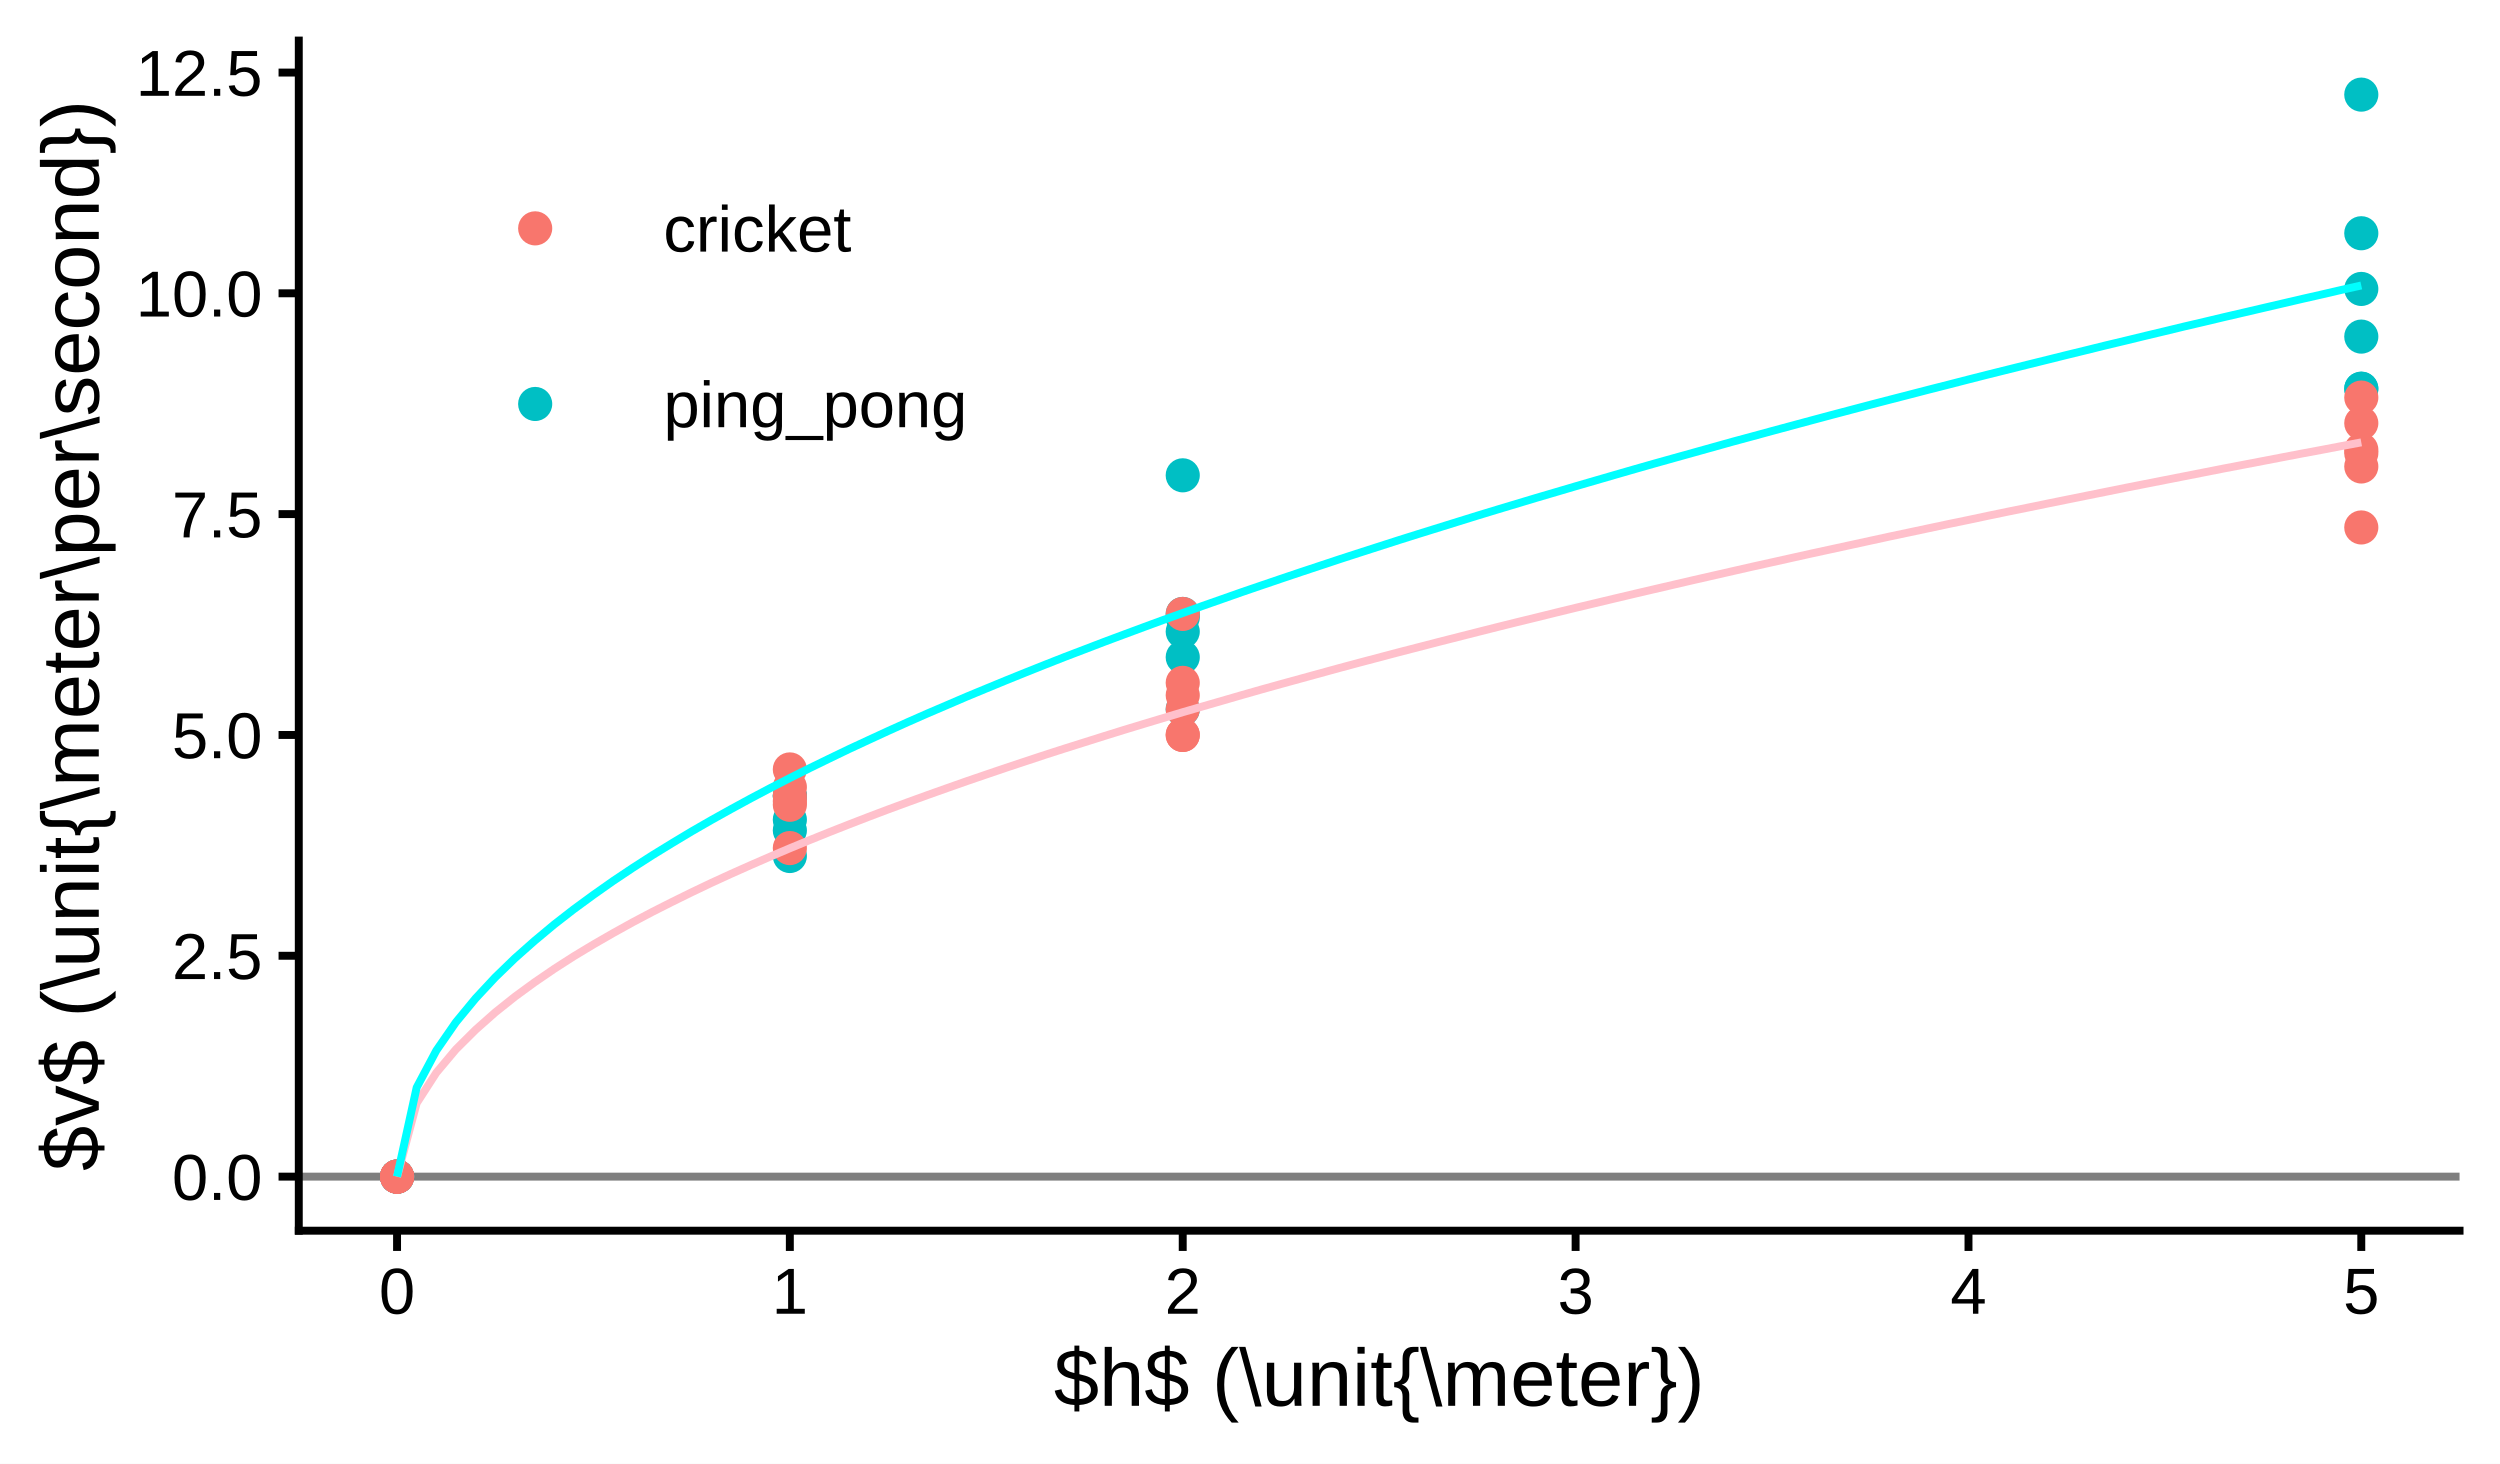
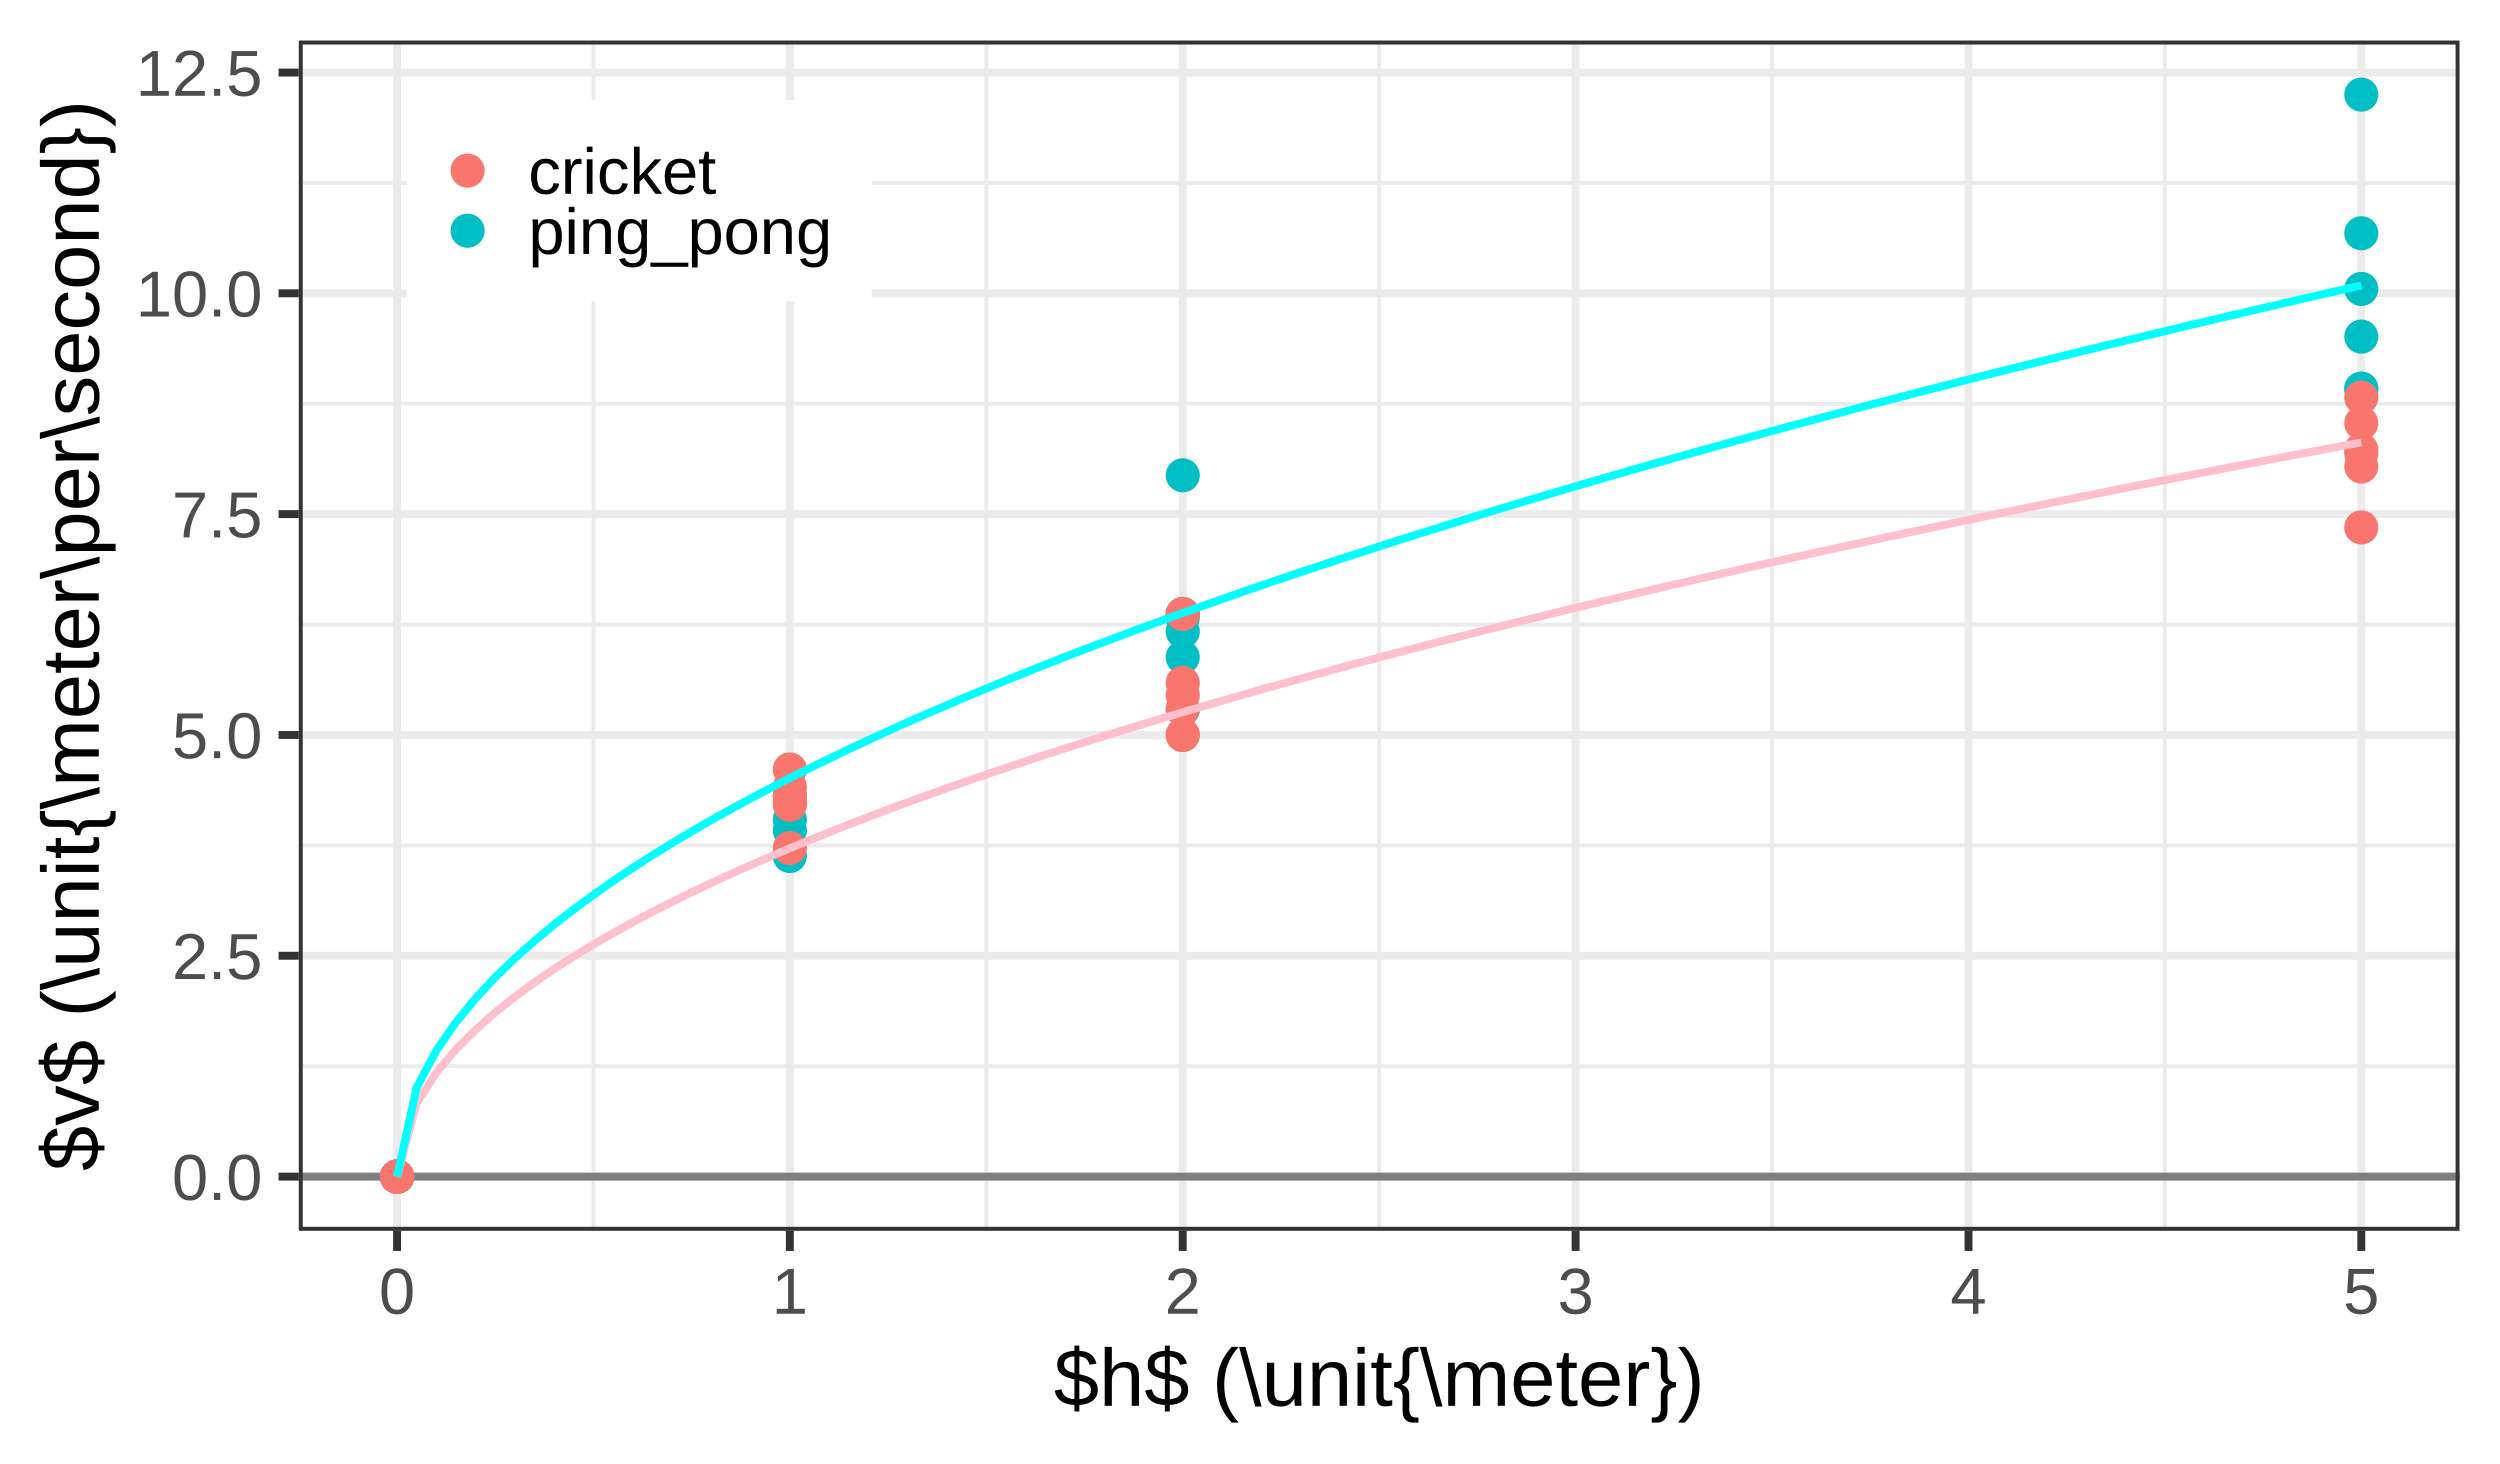
<svg xmlns="http://www.w3.org/2000/svg" width="246.00pt" height="144.00pt" viewBox="0 0 246.00 144.00">
  <g class="svglite">
    <defs>
      <style type="text/css">
    .svglite line, .svglite polyline, .svglite polygon, .svglite path, .svglite rect, .svglite circle {
      fill: none;
      stroke: #000000;
      stroke-linecap: round;
      stroke-linejoin: round;
      stroke-miterlimit: 10.00;
    }
    .svglite text {
      white-space: pre;
    }
    .svglite g.glyphgroup path {
      fill: inherit;
      stroke: none;
    }
  </style>
    </defs>
    <rect width="100%" height="100%" style="stroke: none; fill: #FFFFFF;" />
    <defs>
      <clipPath id="cpMC4wMHwyNDYuMDB8MC4wMHwxNDQuMDA=">
        <rect x="0.00" y="0.00" width="246.00" height="144.00" />
      </clipPath>
    </defs>
    <g clip-path="url(#cpMC4wMHwyNDYuMDB8MC4wMHwxNDQuMDA=)">
      <rect x="0.00" y="0.00" width="246.00" height="144.00" style="stroke-width: 0.78; stroke: #FFFFFF; fill: #FFFFFF;" />
    </g>
    <defs>
      <clipPath id="cpMjkuNDB8MjQyLjAyfDMuOTl8MTIxLjEw">
        <rect x="29.40" y="3.99" width="212.62" height="117.12" />
      </clipPath>
    </defs>
    <g clip-path="url(#cpMjkuNDB8MjQyLjAyfDMuOTl8MTIxLjEw)">
      <rect x="29.40" y="3.99" width="212.62" height="117.12" style="stroke-width: 0.78; stroke: none; fill: #FFFFFF;" />
+       <polyline points="29.40,104.91 242.02,104.91 " style="stroke-width: 0.39; stroke: #EBEBEB; stroke-linecap: butt;" />
+       <polyline points="29.40,83.19 242.02,83.19 " style="stroke-width: 0.39; stroke: #EBEBEB; stroke-linecap: butt;" />
+       <polyline points="29.40,61.46 242.02,61.46 " style="stroke-width: 0.39; stroke: #EBEBEB; stroke-linecap: butt;" />
+       <polyline points="29.40,39.73 242.02,39.73 " style="stroke-width: 0.39; stroke: #EBEBEB; stroke-linecap: butt;" />
+       <polyline points="29.40,18.00 242.02,18.00 " style="stroke-width: 0.39; stroke: #EBEBEB; stroke-linecap: butt;" />
+       <polyline points="58.40,121.10 58.40,3.99 " style="stroke-width: 0.39; stroke: #EBEBEB; stroke-linecap: butt;" />
+       <polyline points="97.05,121.10 97.05,3.99 " style="stroke-width: 0.39; stroke: #EBEBEB; stroke-linecap: butt;" />
+       <polyline points="135.71,121.10 135.71,3.99 " style="stroke-width: 0.39; stroke: #EBEBEB; stroke-linecap: butt;" />
+       <polyline points="174.37,121.10 174.37,3.99 " style="stroke-width: 0.39; stroke: #EBEBEB; stroke-linecap: butt;" />
+       <polyline points="213.02,121.10 213.02,3.99 " style="stroke-width: 0.39; stroke: #EBEBEB; stroke-linecap: butt;" />
+       <polyline points="29.40,115.78 242.02,115.78 " style="stroke-width: 0.78; stroke: #EBEBEB; stroke-linecap: butt;" />
+       <polyline points="29.40,94.05 242.02,94.05 " style="stroke-width: 0.78; stroke: #EBEBEB; stroke-linecap: butt;" />
+       <polyline points="29.40,72.32 242.02,72.32 " style="stroke-width: 0.78; stroke: #EBEBEB; stroke-linecap: butt;" />
+       <polyline points="29.40,50.59 242.02,50.59 " style="stroke-width: 0.78; stroke: #EBEBEB; stroke-linecap: butt;" />
+       <polyline points="29.40,28.86 242.02,28.86 " style="stroke-width: 0.78; stroke: #EBEBEB; stroke-linecap: butt;" />
+       <polyline points="29.40,7.14 242.02,7.14 " style="stroke-width: 0.78; stroke: #EBEBEB; stroke-linecap: butt;" />
+       <polyline points="39.07,121.10 39.07,3.99 " style="stroke-width: 0.78; stroke: #EBEBEB; stroke-linecap: butt;" />
+       <polyline points="77.72,121.10 77.72,3.99 " style="stroke-width: 0.78; stroke: #EBEBEB; stroke-linecap: butt;" />
+       <polyline points="116.38,121.10 116.38,3.99 " style="stroke-width: 0.78; stroke: #EBEBEB; stroke-linecap: butt;" />
+       <polyline points="155.04,121.10 155.04,3.99 " style="stroke-width: 0.78; stroke: #EBEBEB; stroke-linecap: butt;" />
+       <polyline points="193.70,121.10 193.70,3.99 " style="stroke-width: 0.78; stroke: #EBEBEB; stroke-linecap: butt;" />
+       <polyline points="232.35,121.10 232.35,3.99 " style="stroke-width: 0.78; stroke: #EBEBEB; stroke-linecap: butt;" />
      <line x1="29.40" y1="115.78" x2="242.02" y2="115.78" style="stroke-width: 0.78; stroke: #7F7F7F; stroke-linecap: butt;" />
      <circle cx="39.07" cy="115.78" r="1.42" style="stroke-width: 0.52; stroke: #00BFC4; fill: #00BFC4;" />
      <circle cx="39.07" cy="115.78" r="1.42" style="stroke-width: 0.52; stroke: #00BFC4; fill: #00BFC4;" />
      <circle cx="39.07" cy="115.78" r="1.42" style="stroke-width: 0.52; stroke: #00BFC4; fill: #00BFC4;" />
      <circle cx="39.07" cy="115.78" r="1.42" style="stroke-width: 0.52; stroke: #00BFC4; fill: #00BFC4;" />
      <circle cx="39.07" cy="115.78" r="1.42" style="stroke-width: 0.52; stroke: #00BFC4; fill: #00BFC4;" />
      <circle cx="77.72" cy="80.66" r="1.42" style="stroke-width: 0.52; stroke: #00BFC4; fill: #00BFC4;" />
      <circle cx="77.72" cy="78.32" r="1.42" style="stroke-width: 0.52; stroke: #00BFC4; fill: #00BFC4;" />
      <circle cx="77.72" cy="78.32" r="1.42" style="stroke-width: 0.52; stroke: #00BFC4; fill: #00BFC4;" />
      <circle cx="77.72" cy="81.71" r="1.42" style="stroke-width: 0.52; stroke: #00BFC4; fill: #00BFC4;" />
      <circle cx="77.72" cy="84.23" r="1.42" style="stroke-width: 0.52; stroke: #00BFC4; fill: #00BFC4;" />
      <circle cx="116.38" cy="60.76" r="1.42" style="stroke-width: 0.52; stroke: #00BFC4; fill: #00BFC4;" />
      <circle cx="116.38" cy="46.77" r="1.42" style="stroke-width: 0.52; stroke: #00BFC4; fill: #00BFC4;" />
      <circle cx="116.38" cy="60.41" r="1.42" style="stroke-width: 0.52; stroke: #00BFC4; fill: #00BFC4;" />
      <circle cx="116.38" cy="69.80" r="1.42" style="stroke-width: 0.52; stroke: #00BFC4; fill: #00BFC4;" />
      <circle cx="116.38" cy="62.15" r="1.42" style="stroke-width: 0.52; stroke: #00BFC4; fill: #00BFC4;" />
      <circle cx="116.38" cy="64.67" r="1.42" style="stroke-width: 0.52; stroke: #00BFC4; fill: #00BFC4;" />
      <circle cx="232.35" cy="9.31" r="1.42" style="stroke-width: 0.52; stroke: #00BFC4; fill: #00BFC4;" />
      <circle cx="232.35" cy="33.12" r="1.42" style="stroke-width: 0.52; stroke: #00BFC4; fill: #00BFC4;" />
      <circle cx="232.35" cy="38.25" r="1.42" style="stroke-width: 0.52; stroke: #00BFC4; fill: #00BFC4;" />
      <circle cx="232.35" cy="38.25" r="1.42" style="stroke-width: 0.52; stroke: #00BFC4; fill: #00BFC4;" />
      <circle cx="232.35" cy="22.95" r="1.42" style="stroke-width: 0.52; stroke: #00BFC4; fill: #00BFC4;" />
      <circle cx="232.35" cy="28.43" r="1.42" style="stroke-width: 0.52; stroke: #00BFC4; fill: #00BFC4;" />
      <circle cx="39.07" cy="115.78" r="1.42" style="stroke-width: 0.52; stroke: #F8766D; fill: #F8766D;" />
      <circle cx="39.07" cy="115.78" r="1.42" style="stroke-width: 0.52; stroke: #F8766D; fill: #F8766D;" />
      <circle cx="39.07" cy="115.78" r="1.42" style="stroke-width: 0.52; stroke: #F8766D; fill: #F8766D;" />
      <circle cx="39.07" cy="115.78" r="1.42" style="stroke-width: 0.52; stroke: #F8766D; fill: #F8766D;" />
      <circle cx="39.07" cy="115.78" r="1.42" style="stroke-width: 0.52; stroke: #F8766D; fill: #F8766D;" />
      <circle cx="77.72" cy="78.84" r="1.42" style="stroke-width: 0.52; stroke: #F8766D; fill: #F8766D;" />
      <circle cx="77.72" cy="83.45" r="1.42" style="stroke-width: 0.52; stroke: #F8766D; fill: #F8766D;" />
      <circle cx="77.72" cy="79.19" r="1.42" style="stroke-width: 0.52; stroke: #F8766D; fill: #F8766D;" />
      <circle cx="77.72" cy="75.71" r="1.42" style="stroke-width: 0.52; stroke: #F8766D; fill: #F8766D;" />
      <circle cx="77.72" cy="78.32" r="1.42" style="stroke-width: 0.52; stroke: #F8766D; fill: #F8766D;" />
      <circle cx="77.72" cy="77.45" r="1.42" style="stroke-width: 0.52; stroke: #F8766D; fill: #F8766D;" />
      <circle cx="116.38" cy="68.41" r="1.42" style="stroke-width: 0.52; stroke: #F8766D; fill: #F8766D;" />
      <circle cx="116.38" cy="72.32" r="1.42" style="stroke-width: 0.52; stroke: #F8766D; fill: #F8766D;" />
      <circle cx="116.38" cy="69.80" r="1.42" style="stroke-width: 0.52; stroke: #F8766D; fill: #F8766D;" />
      <circle cx="116.38" cy="67.19" r="1.42" style="stroke-width: 0.52; stroke: #F8766D; fill: #F8766D;" />
      <circle cx="116.38" cy="60.41" r="1.42" style="stroke-width: 0.52; stroke: #F8766D; fill: #F8766D;" />
      <circle cx="116.38" cy="72.32" r="1.42" style="stroke-width: 0.52; stroke: #F8766D; fill: #F8766D;" />
      <circle cx="232.35" cy="44.60" r="1.42" style="stroke-width: 0.52; stroke: #F8766D; fill: #F8766D;" />
      <circle cx="232.35" cy="51.90" r="1.42" style="stroke-width: 0.52; stroke: #F8766D; fill: #F8766D;" />
      <circle cx="232.35" cy="41.64" r="1.42" style="stroke-width: 0.52; stroke: #F8766D; fill: #F8766D;" />
      <circle cx="232.35" cy="39.12" r="1.42" style="stroke-width: 0.52; stroke: #F8766D; fill: #F8766D;" />
      <circle cx="232.35" cy="45.90" r="1.42" style="stroke-width: 0.52; stroke: #F8766D; fill: #F8766D;" />
      <circle cx="232.35" cy="44.25" r="1.42" style="stroke-width: 0.52; stroke: #F8766D; fill: #F8766D;" />
      <polyline points="39.07,115.78 41.00,108.55 42.93,105.56 44.86,103.26 46.80,101.33 48.73,99.62 50.66,98.08 52.60,96.66 54.53,95.34 56.46,94.10 58.40,92.93 60.33,91.82 62.26,90.75 64.19,89.73 66.13,88.75 68.06,87.80 69.99,86.88 71.93,85.99 73.86,85.13 75.79,84.29 77.72,83.47 79.66,82.67 81.59,81.89 83.52,81.13 85.46,80.38 87.39,79.65 89.32,78.94 91.25,78.24 93.19,77.55 95.12,76.87 97.05,76.21 98.99,75.55 100.92,74.91 102.85,74.27 104.78,73.65 106.72,73.04 108.65,72.43 110.58,71.83 112.52,71.24 114.45,70.66 116.38,70.08 118.31,69.52 120.25,68.96 122.18,68.40 124.11,67.85 126.05,67.31 127.98,66.78 129.91,66.25 131.84,65.72 133.78,65.20 135.71,64.69 137.64,64.18 139.58,63.68 141.51,63.18 143.44,62.69 145.37,62.20 147.31,61.71 149.24,61.23 151.17,60.76 153.11,60.28 155.04,59.81 156.97,59.35 158.90,58.89 160.84,58.43 162.77,57.98 164.70,57.53 166.64,57.08 168.57,56.64 170.50,56.20 172.43,55.76 174.37,55.33 176.30,54.90 178.23,54.47 180.17,54.05 182.10,53.63 184.03,53.21 185.96,52.79 187.90,52.38 189.83,51.97 191.76,51.56 193.70,51.16 195.63,50.75 197.56,50.35 199.49,49.96 201.43,49.56 203.36,49.17 205.29,48.78 207.23,48.39 209.16,48.00 211.09,47.62 213.02,47.24 214.96,46.86 216.89,46.48 218.82,46.10 220.76,45.73 222.69,45.36 224.62,44.99 226.55,44.62 228.49,44.26 230.42,43.89 232.35,43.53 " style="stroke-width: 0.78; stroke: #FFC0CB; stroke-linecap: butt;" />
      <polyline points="39.07,115.78 41.00,107.01 42.93,103.38 44.86,100.59 46.80,98.24 48.73,96.17 50.66,94.30 52.60,92.58 54.53,90.97 56.46,89.47 58.40,88.05 60.33,86.69 62.26,85.40 64.19,84.16 66.13,82.97 68.06,81.81 69.99,80.70 71.93,79.62 73.86,78.57 75.79,77.55 77.72,76.56 79.66,75.59 81.59,74.65 83.52,73.72 85.46,72.82 87.39,71.93 89.32,71.06 91.25,70.21 93.19,69.38 95.12,68.55 97.05,67.75 98.99,66.95 100.92,66.17 102.85,65.40 104.78,64.64 106.72,63.90 108.65,63.16 110.58,62.44 112.52,61.72 114.45,61.01 116.38,60.32 118.31,59.63 120.25,58.95 122.18,58.27 124.11,57.61 126.05,56.95 127.98,56.30 129.91,55.66 131.84,55.02 133.78,54.39 135.71,53.77 137.64,53.15 139.58,52.54 141.51,51.94 143.44,51.34 145.37,50.74 147.31,50.15 149.24,49.57 151.17,48.99 153.11,48.42 155.04,47.85 156.97,47.29 158.90,46.73 160.84,46.17 162.77,45.62 164.70,45.08 166.64,44.54 168.57,44.00 170.50,43.46 172.43,42.94 174.37,42.41 176.30,41.89 178.23,41.37 180.17,40.85 182.10,40.34 184.03,39.83 185.96,39.33 187.90,38.83 189.83,38.33 191.76,37.84 193.70,37.34 195.63,36.85 197.56,36.37 199.49,35.89 201.43,35.41 203.36,34.93 205.29,34.46 207.23,33.98 209.16,33.52 211.09,33.05 213.02,32.59 214.96,32.12 216.89,31.67 218.82,31.21 220.76,30.76 222.69,30.31 224.62,29.86 226.55,29.41 228.49,28.97 230.42,28.52 232.35,28.09 " style="stroke-width: 0.78; stroke: #00FFFF; stroke-linecap: butt;" />
+       <rect x="29.40" y="3.99" width="212.62" height="117.12" style="stroke-width: 0.78; stroke: #333333;" />
    </g>
    <g clip-path="url(#cpMC4wMHwyNDYuMDB8MC4wMHwxNDQuMDA=)">
-       <polyline points="29.40,121.10 29.40,3.99 " style="stroke-width: 0.78; stroke-linecap: square;" />
-       <text x="25.82" y="118.07" text-anchor="end" style="font-size: 6.40px; font-family: &quot;Arial&quot;;" textLength="8.88px" lengthAdjust="spacingAndGlyphs">0.0</text>
-       <text x="25.82" y="96.34" text-anchor="end" style="font-size: 6.40px; font-family: &quot;Arial&quot;;" textLength="8.88px" lengthAdjust="spacingAndGlyphs">2.5</text>
-       <text x="25.82" y="74.61" text-anchor="end" style="font-size: 6.40px; font-family: &quot;Arial&quot;;" textLength="8.88px" lengthAdjust="spacingAndGlyphs">5.0</text>
-       <text x="25.82" y="52.88" text-anchor="end" style="font-size: 6.40px; font-family: &quot;Arial&quot;;" textLength="8.88px" lengthAdjust="spacingAndGlyphs">7.5</text>
-       <text x="25.82" y="31.15" text-anchor="end" style="font-size: 6.40px; font-family: &quot;Arial&quot;;" textLength="12.42px" lengthAdjust="spacingAndGlyphs">10.0</text>
-       <text x="25.82" y="9.43" text-anchor="end" style="font-size: 6.40px; font-family: &quot;Arial&quot;;" textLength="12.42px" lengthAdjust="spacingAndGlyphs">12.5</text>
-       <polyline points="27.41,115.78 29.40,115.78 " style="stroke-width: 0.78; stroke-linecap: butt;" />
-       <polyline points="27.41,94.05 29.40,94.05 " style="stroke-width: 0.78; stroke-linecap: butt;" />
-       <polyline points="27.41,72.32 29.40,72.32 " style="stroke-width: 0.78; stroke-linecap: butt;" />
-       <polyline points="27.41,50.59 29.40,50.59 " style="stroke-width: 0.78; stroke-linecap: butt;" />
-       <polyline points="27.41,28.86 29.40,28.86 " style="stroke-width: 0.78; stroke-linecap: butt;" />
-       <polyline points="27.41,7.14 29.40,7.14 " style="stroke-width: 0.78; stroke-linecap: butt;" />
-       <polyline points="29.40,121.10 242.02,121.10 " style="stroke-width: 0.78; stroke-linecap: square;" />
-       <polyline points="39.07,123.09 39.07,121.10 " style="stroke-width: 0.78; stroke-linecap: butt;" />
-       <polyline points="77.72,123.09 77.72,121.10 " style="stroke-width: 0.78; stroke-linecap: butt;" />
-       <polyline points="116.38,123.09 116.38,121.10 " style="stroke-width: 0.78; stroke-linecap: butt;" />
-       <polyline points="155.04,123.09 155.04,121.10 " style="stroke-width: 0.78; stroke-linecap: butt;" />
-       <polyline points="193.70,123.09 193.70,121.10 " style="stroke-width: 0.78; stroke-linecap: butt;" />
-       <polyline points="232.35,123.09 232.35,121.10 " style="stroke-width: 0.78; stroke-linecap: butt;" />
-       <text x="39.07" y="129.27" text-anchor="middle" style="font-size: 6.40px; font-family: &quot;Arial&quot;;" textLength="3.55px" lengthAdjust="spacingAndGlyphs">0</text>
-       <text x="77.72" y="129.27" text-anchor="middle" style="font-size: 6.40px; font-family: &quot;Arial&quot;;" textLength="3.55px" lengthAdjust="spacingAndGlyphs">1</text>
-       <text x="116.38" y="129.27" text-anchor="middle" style="font-size: 6.40px; font-family: &quot;Arial&quot;;" textLength="3.55px" lengthAdjust="spacingAndGlyphs">2</text>
-       <text x="155.04" y="129.27" text-anchor="middle" style="font-size: 6.40px; font-family: &quot;Arial&quot;;" textLength="3.55px" lengthAdjust="spacingAndGlyphs">3</text>
-       <text x="193.70" y="129.27" text-anchor="middle" style="font-size: 6.40px; font-family: &quot;Arial&quot;;" textLength="3.55px" lengthAdjust="spacingAndGlyphs">4</text>
-       <text x="232.35" y="129.27" text-anchor="middle" style="font-size: 6.40px; font-family: &quot;Arial&quot;;" textLength="3.55px" lengthAdjust="spacingAndGlyphs">5</text>
+       <text x="25.82" y="118.07" text-anchor="end" style="font-size: 6.40px;fill: #4D4D4D; font-family: &quot;Arial&quot;;" textLength="8.88px" lengthAdjust="spacingAndGlyphs">0.0</text>
+       <text x="25.82" y="96.34" text-anchor="end" style="font-size: 6.40px;fill: #4D4D4D; font-family: &quot;Arial&quot;;" textLength="8.88px" lengthAdjust="spacingAndGlyphs">2.5</text>
+       <text x="25.82" y="74.61" text-anchor="end" style="font-size: 6.40px;fill: #4D4D4D; font-family: &quot;Arial&quot;;" textLength="8.88px" lengthAdjust="spacingAndGlyphs">5.0</text>
+       <text x="25.82" y="52.88" text-anchor="end" style="font-size: 6.40px;fill: #4D4D4D; font-family: &quot;Arial&quot;;" textLength="8.88px" lengthAdjust="spacingAndGlyphs">7.5</text>
+       <text x="25.82" y="31.15" text-anchor="end" style="font-size: 6.40px;fill: #4D4D4D; font-family: &quot;Arial&quot;;" textLength="12.42px" lengthAdjust="spacingAndGlyphs">10.0</text>
+       <text x="25.82" y="9.43" text-anchor="end" style="font-size: 6.40px;fill: #4D4D4D; font-family: &quot;Arial&quot;;" textLength="12.42px" lengthAdjust="spacingAndGlyphs">12.5</text>
+       <polyline points="27.41,115.78 29.40,115.78 " style="stroke-width: 0.78; stroke: #333333; stroke-linecap: butt;" />
+       <polyline points="27.41,94.05 29.40,94.05 " style="stroke-width: 0.78; stroke: #333333; stroke-linecap: butt;" />
+       <polyline points="27.41,72.32 29.40,72.32 " style="stroke-width: 0.78; stroke: #333333; stroke-linecap: butt;" />
+       <polyline points="27.41,50.59 29.40,50.59 " style="stroke-width: 0.78; stroke: #333333; stroke-linecap: butt;" />
+       <polyline points="27.41,28.86 29.40,28.86 " style="stroke-width: 0.78; stroke: #333333; stroke-linecap: butt;" />
+       <polyline points="27.41,7.14 29.40,7.14 " style="stroke-width: 0.78; stroke: #333333; stroke-linecap: butt;" />
+       <polyline points="39.07,123.09 39.07,121.10 " style="stroke-width: 0.78; stroke: #333333; stroke-linecap: butt;" />
+       <polyline points="77.72,123.09 77.72,121.10 " style="stroke-width: 0.78; stroke: #333333; stroke-linecap: butt;" />
+       <polyline points="116.38,123.09 116.38,121.10 " style="stroke-width: 0.78; stroke: #333333; stroke-linecap: butt;" />
+       <polyline points="155.04,123.09 155.04,121.10 " style="stroke-width: 0.78; stroke: #333333; stroke-linecap: butt;" />
+       <polyline points="193.70,123.09 193.70,121.10 " style="stroke-width: 0.78; stroke: #333333; stroke-linecap: butt;" />
+       <polyline points="232.35,123.09 232.35,121.10 " style="stroke-width: 0.78; stroke: #333333; stroke-linecap: butt;" />
+       <text x="39.07" y="129.27" text-anchor="middle" style="font-size: 6.40px;fill: #4D4D4D; font-family: &quot;Arial&quot;;" textLength="3.55px" lengthAdjust="spacingAndGlyphs">0</text>
+       <text x="77.72" y="129.27" text-anchor="middle" style="font-size: 6.40px;fill: #4D4D4D; font-family: &quot;Arial&quot;;" textLength="3.55px" lengthAdjust="spacingAndGlyphs">1</text>
+       <text x="116.38" y="129.27" text-anchor="middle" style="font-size: 6.40px;fill: #4D4D4D; font-family: &quot;Arial&quot;;" textLength="3.55px" lengthAdjust="spacingAndGlyphs">2</text>
+       <text x="155.04" y="129.27" text-anchor="middle" style="font-size: 6.40px;fill: #4D4D4D; font-family: &quot;Arial&quot;;" textLength="3.55px" lengthAdjust="spacingAndGlyphs">3</text>
+       <text x="193.70" y="129.27" text-anchor="middle" style="font-size: 6.40px;fill: #4D4D4D; font-family: &quot;Arial&quot;;" textLength="3.55px" lengthAdjust="spacingAndGlyphs">4</text>
+       <text x="232.35" y="129.27" text-anchor="middle" style="font-size: 6.40px;fill: #4D4D4D; font-family: &quot;Arial&quot;;" textLength="3.55px" lengthAdjust="spacingAndGlyphs">5</text>
      <text x="135.71" y="138.33" text-anchor="middle" style="font-size: 8.00px; font-family: &quot;Arial&quot;;" textLength="64.08px" lengthAdjust="spacingAndGlyphs">$h$ (\unit{\meter})</text>
      <text transform="translate(9.72,62.54) rotate(-90)" text-anchor="middle" style="font-size: 8.00px; font-family: &quot;Arial&quot;;" textLength="105.45px" lengthAdjust="spacingAndGlyphs">$v$ (\unit{\meter\per\second})</text>
-       <rect x="40.03" y="9.84" width="59.03" height="42.53" style="stroke-width: 0.78; stroke: none; fill: #FFFFFF;" />
-       <rect x="44.02" y="13.83" width="17.28" height="17.28" style="stroke-width: 0.78; stroke: none; fill: #FFFFFF;" />
-       <circle cx="52.66" cy="22.47" r="1.42" style="stroke-width: 0.52; stroke: #F8766D; fill: #F8766D;" />
-       <rect x="44.02" y="31.11" width="17.28" height="17.28" style="stroke-width: 0.78; stroke: none; fill: #FFFFFF;" />
-       <circle cx="52.66" cy="39.75" r="1.42" style="stroke-width: 0.52; stroke: #00BFC4; fill: #00BFC4;" />
-       <text x="65.28" y="24.76" style="font-size: 6.40px; font-family: &quot;Arial&quot;;" textLength="18.48px" lengthAdjust="spacingAndGlyphs">cricket</text>
-       <text x="65.28" y="42.04" style="font-size: 6.40px; font-family: &quot;Arial&quot;;" textLength="29.80px" lengthAdjust="spacingAndGlyphs">ping_pong</text>
+       <rect x="40.03" y="9.84" width="45.74" height="19.81" style="stroke-width: 0.78; stroke: none; fill: #FFFFFF;" />
+       <rect x="44.02" y="13.83" width="3.99" height="5.92" style="stroke-width: 0.78; stroke: none; fill: #FFFFFF;" />
+       <circle cx="46.01" cy="16.79" r="1.42" style="stroke-width: 0.52; stroke: #F8766D; fill: #F8766D;" />
+       <rect x="44.02" y="19.74" width="3.99" height="5.92" style="stroke-width: 0.78; stroke: none; fill: #FFFFFF;" />
+       <circle cx="46.01" cy="22.70" r="1.42" style="stroke-width: 0.52; stroke: #00BFC4; fill: #00BFC4;" />
+       <text x="51.99" y="19.07" style="font-size: 6.40px; font-family: &quot;Arial&quot;;" textLength="18.48px" lengthAdjust="spacingAndGlyphs">cricket</text>
+       <text x="51.99" y="24.99" style="font-size: 6.40px; font-family: &quot;Arial&quot;;" textLength="29.80px" lengthAdjust="spacingAndGlyphs">ping_pong</text>
    </g>
  </g>
</svg>
